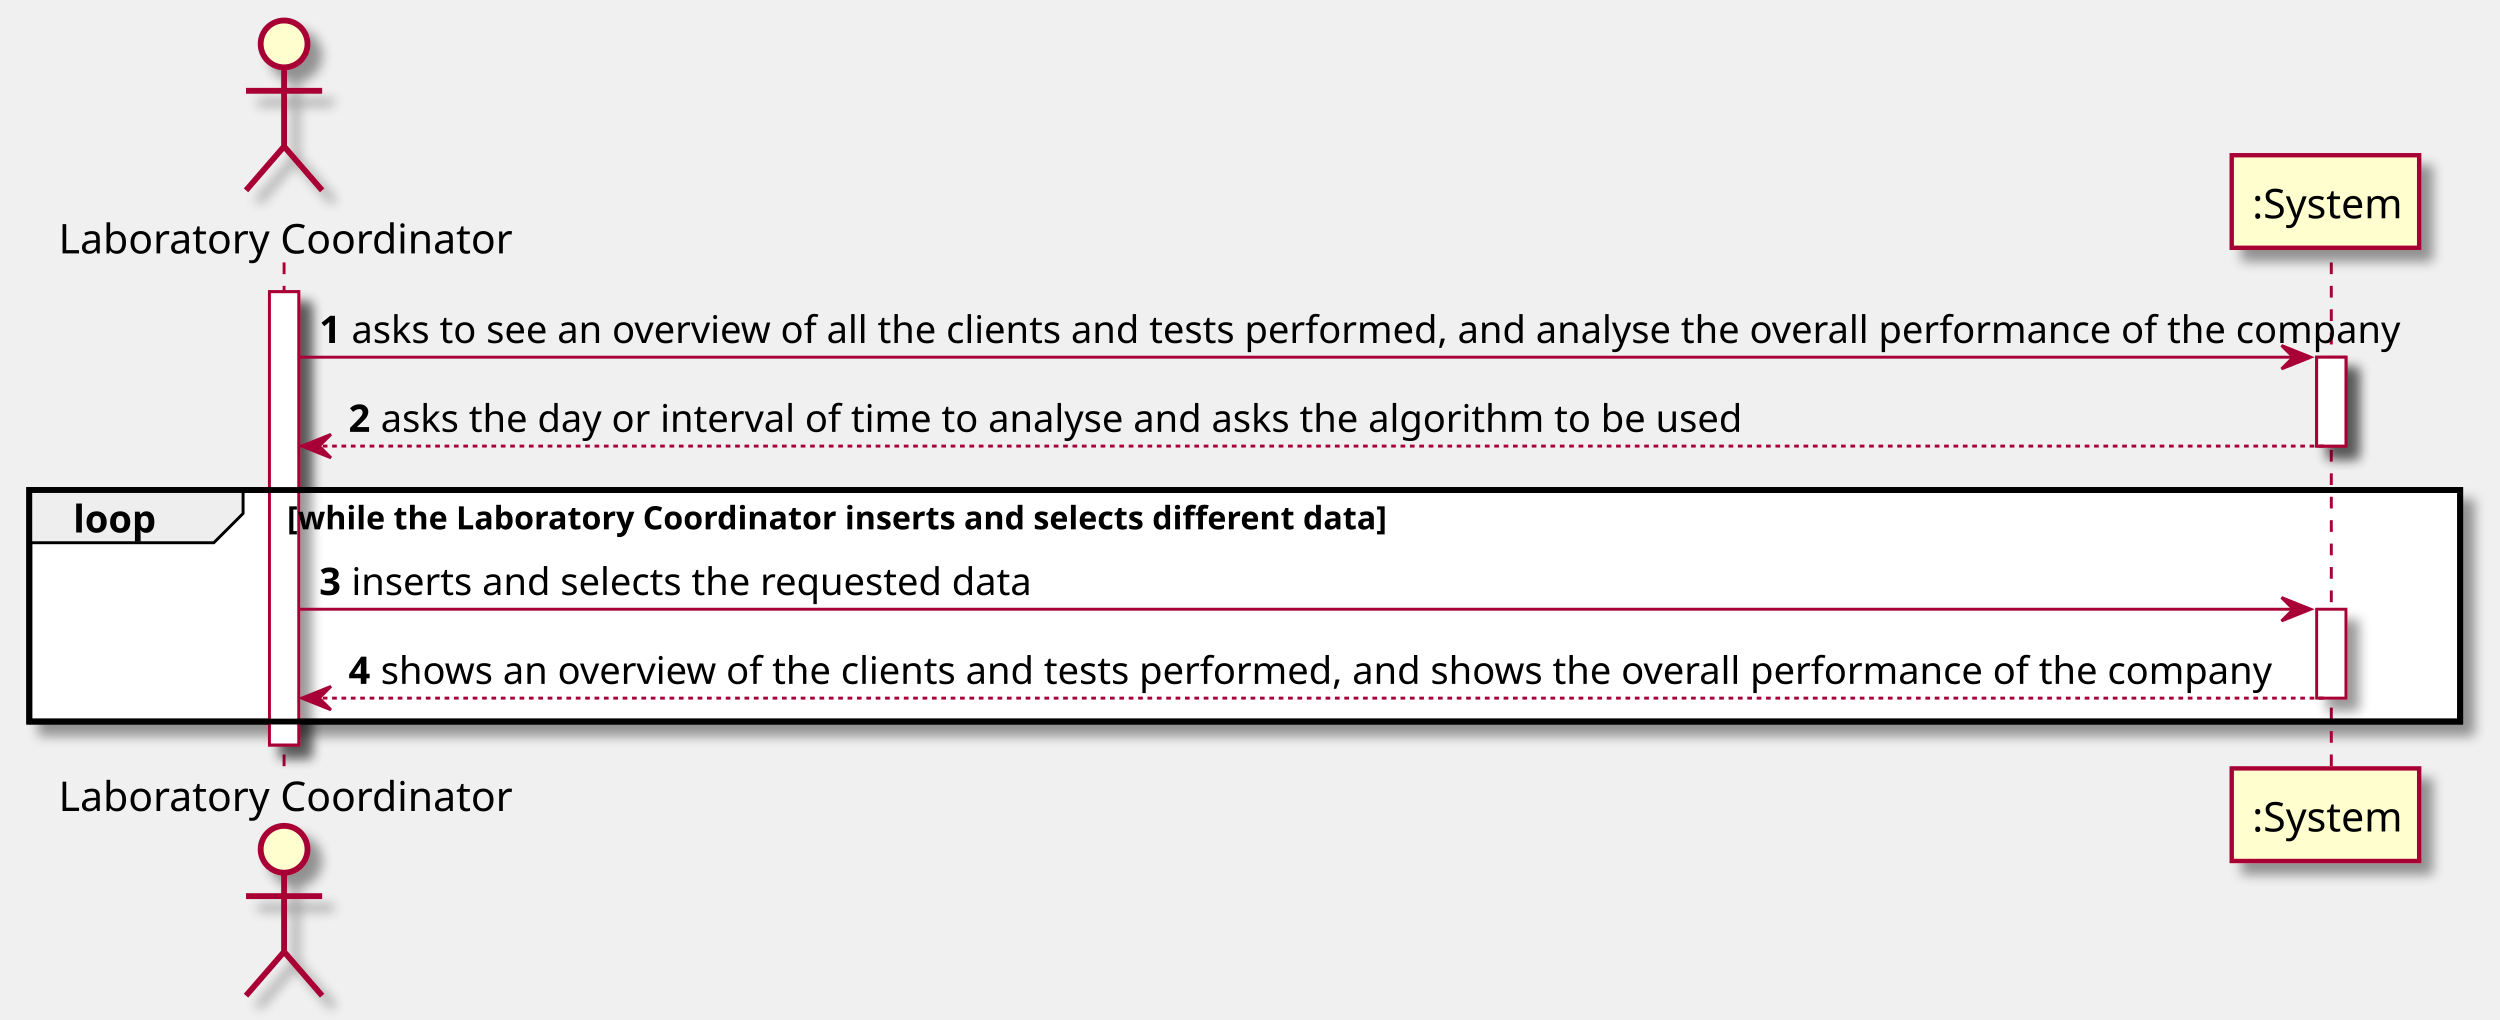
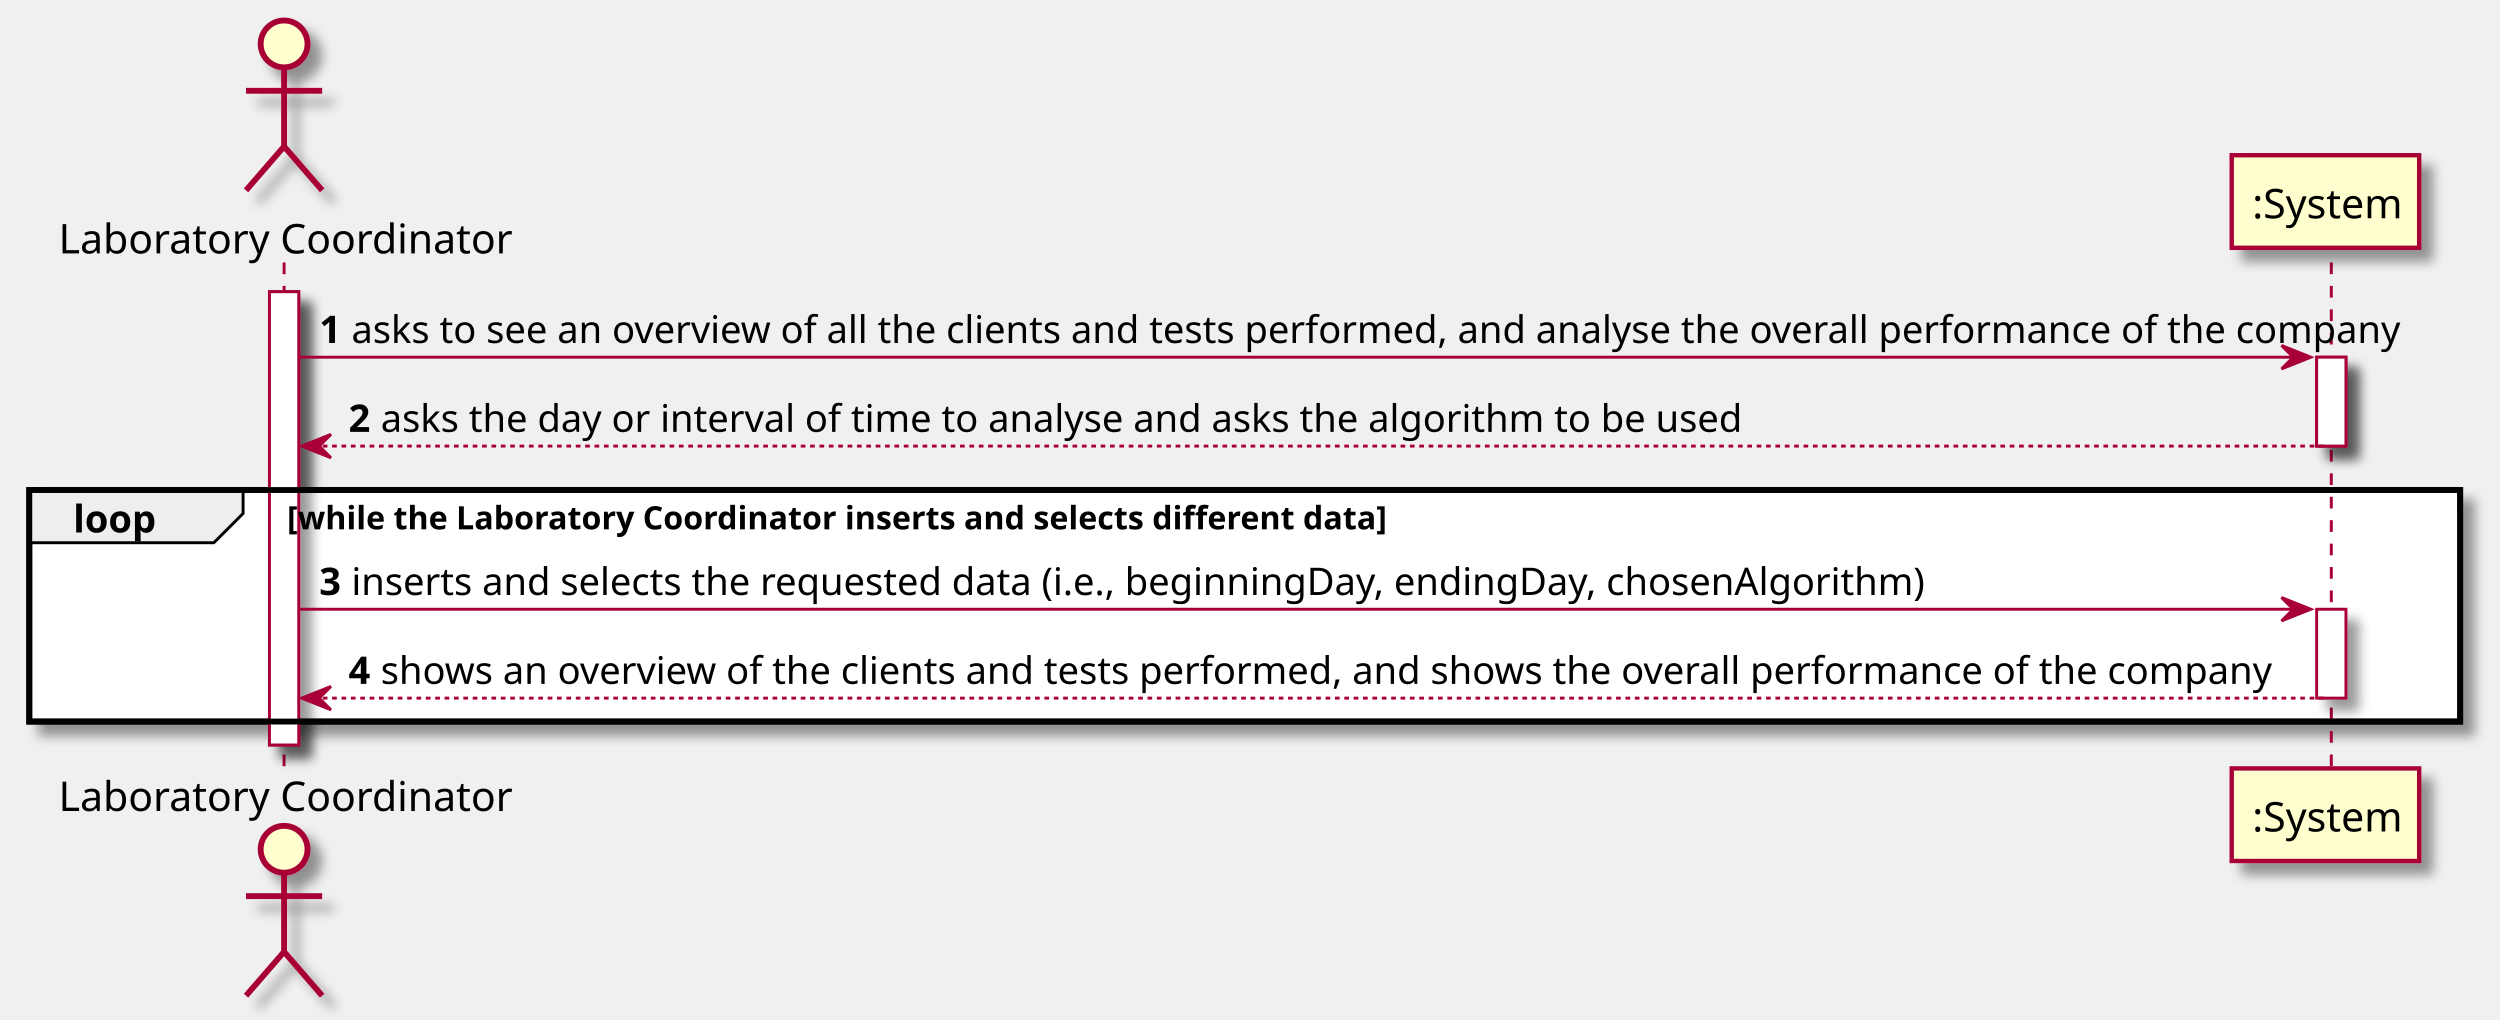
<svg xmlns="http://www.w3.org/2000/svg" contentScriptType="application/ecmascript" contentStyleType="text/css" height="435px" preserveAspectRatio="none" style="width:1067px;height:435px;background:#FFFFFF;" version="1.1" viewBox="0 0 1067 435" width="1067.5px" zoomAndPan="magnify">
  <defs>
-     <filter height="300%" id="fzwio1xzoffey" width="300%" x="-1" y="-1">
+     <filter height="300%" id="fba3dwl6zb2cm" width="300%" x="-1" y="-1">
      <feGaussianBlur result="blurOut" stdDeviation="2.5" />
      <feColorMatrix in="blurOut" result="blurOut2" type="matrix" values="0 0 0 0 0 0 0 0 0 0 0 0 0 0 0 0 0 0 .4 0" />
      <feOffset dx="5.0" dy="5.0" in="blurOut2" result="blurOut3" />
      <feBlend in="SourceGraphic" in2="blurOut3" mode="normal" />
    </filter>
  </defs>
  <g>
-     <rect fill="#FFFFFF" filter="url(#fzwio1xzoffey)" height="193.447" style="stroke:#A80036;stroke-width:1.25;" width="12.5" x="115" y="124.512" />
-     <rect fill="#FFFFFF" filter="url(#fzwio1xzoffey)" height="37.94" style="stroke:#A80036;stroke-width:1.25;" width="12.5" x="988.75" y="152.451" />
-     <rect fill="#FFFFFF" filter="url(#fzwio1xzoffey)" height="37.94" style="stroke:#A80036;stroke-width:1.25;" width="12.5" x="988.75" y="260.019" />
-     <rect fill="#FFFFFF" filter="url(#fzwio1xzoffey)" height="98.818" style="stroke:#000000;stroke-width:2.5;" width="1037.5" x="12.5" y="209.141" />
+     <rect fill="#FFFFFF" filter="url(#fba3dwl6zb2cm)" height="193.447" style="stroke:#A80036;stroke-width:1.25;" width="12.5" x="115" y="124.512" />
+     <rect fill="#FFFFFF" filter="url(#fba3dwl6zb2cm)" height="37.94" style="stroke:#A80036;stroke-width:1.25;" width="12.5" x="988.75" y="152.451" />
+     <rect fill="#FFFFFF" filter="url(#fba3dwl6zb2cm)" height="37.94" style="stroke:#A80036;stroke-width:1.25;" width="12.5" x="988.75" y="260.019" />
+     <rect fill="#FFFFFF" filter="url(#fba3dwl6zb2cm)" height="98.818" style="stroke:#000000;stroke-width:2.5;" width="1037.5" x="12.5" y="209.141" />
    <line style="stroke:#A80036;stroke-width:1.25;stroke-dasharray:5.0,5.0;" x1="121.25" x2="121.25" y1="112.012" y2="329.209" />
    <line style="stroke:#A80036;stroke-width:1.25;stroke-dasharray:5.0,5.0;" x1="995" x2="995" y1="112.012" y2="329.209" />
    <text fill="#000000" font-family="sans-serif" font-size="17.5" lengthAdjust="spacing" textLength="185" x="25" y="108.166">Laboratory Coordinator</text>
-     <ellipse cx="121.25" cy="18.75" fill="#FEFECE" filter="url(#fzwio1xzoffey)" rx="10" ry="10" style="stroke:#A80036;stroke-width:2.5;" />
-     <path d="M121.25,28.75 L121.25,62.5 M105,38.75 L137.5,38.75 M121.25,62.5 L105,81.25 M121.25,62.5 L137.5,81.25 " fill="none" filter="url(#fzwio1xzoffey)" style="stroke:#A80036;stroke-width:2.5;" />
+     <ellipse cx="121.25" cy="18.75" fill="#FEFECE" filter="url(#fba3dwl6zb2cm)" rx="10" ry="10" style="stroke:#A80036;stroke-width:2.5;" />
+     <path d="M121.25,28.75 L121.25,62.5 M105,38.75 L137.5,38.75 M121.25,62.5 L105,81.25 M121.25,62.5 L137.5,81.25 " fill="none" filter="url(#fba3dwl6zb2cm)" style="stroke:#A80036;stroke-width:2.5;" />
    <text fill="#000000" font-family="sans-serif" font-size="17.5" lengthAdjust="spacing" textLength="185" x="25" y="346.125">Laboratory Coordinator</text>
-     <ellipse cx="121.25" cy="362.471" fill="#FEFECE" filter="url(#fzwio1xzoffey)" rx="10" ry="10" style="stroke:#A80036;stroke-width:2.5;" />
-     <path d="M121.25,372.471 L121.25,406.221 M105,382.471 L137.5,382.471 M121.25,406.221 L105,424.971 M121.25,406.221 L137.5,424.971 " fill="none" filter="url(#fzwio1xzoffey)" style="stroke:#A80036;stroke-width:2.5;" />
-     <rect fill="#FEFECE" filter="url(#fzwio1xzoffey)" height="39.512" style="stroke:#A80036;stroke-width:1.875;" width="80" x="952.5" y="66.25" />
+     <ellipse cx="121.25" cy="362.471" fill="#FEFECE" filter="url(#fba3dwl6zb2cm)" rx="10" ry="10" style="stroke:#A80036;stroke-width:2.5;" />
+     <path d="M121.25,372.471 L121.25,406.221 M105,382.471 L137.5,382.471 M121.25,406.221 L105,424.971 M121.25,406.221 L137.5,424.971 " fill="none" filter="url(#fba3dwl6zb2cm)" style="stroke:#A80036;stroke-width:2.5;" />
+     <rect fill="#FEFECE" filter="url(#fba3dwl6zb2cm)" height="39.512" style="stroke:#A80036;stroke-width:1.875;" width="80" x="952.5" y="66.25" />
    <text fill="#000000" font-family="sans-serif" font-size="17.5" lengthAdjust="spacing" textLength="62.5" x="961.25" y="93.166">:System</text>
-     <rect fill="#FEFECE" filter="url(#fzwio1xzoffey)" height="39.512" style="stroke:#A80036;stroke-width:1.875;" width="80" x="952.5" y="327.959" />
+     <rect fill="#FEFECE" filter="url(#fba3dwl6zb2cm)" height="39.512" style="stroke:#A80036;stroke-width:1.875;" width="80" x="952.5" y="327.959" />
    <text fill="#000000" font-family="sans-serif" font-size="17.5" lengthAdjust="spacing" textLength="62.5" x="961.25" y="354.875">:System</text>
-     <rect fill="#FFFFFF" filter="url(#fzwio1xzoffey)" height="193.447" style="stroke:#A80036;stroke-width:1.25;" width="12.5" x="115" y="124.512" />
-     <rect fill="#FFFFFF" filter="url(#fzwio1xzoffey)" height="37.94" style="stroke:#A80036;stroke-width:1.25;" width="12.5" x="988.75" y="152.451" />
-     <rect fill="#FFFFFF" filter="url(#fzwio1xzoffey)" height="37.94" style="stroke:#A80036;stroke-width:1.25;" width="12.5" x="988.75" y="260.019" />
+     <rect fill="#FFFFFF" filter="url(#fba3dwl6zb2cm)" height="193.447" style="stroke:#A80036;stroke-width:1.25;" width="12.5" x="115" y="124.512" />
+     <rect fill="#FFFFFF" filter="url(#fba3dwl6zb2cm)" height="37.94" style="stroke:#A80036;stroke-width:1.25;" width="12.5" x="988.75" y="152.451" />
+     <rect fill="#FFFFFF" filter="url(#fba3dwl6zb2cm)" height="37.94" style="stroke:#A80036;stroke-width:1.25;" width="12.5" x="988.75" y="260.019" />
    <polygon fill="#A80036" points="973.75,147.451,986.25,152.451,973.75,157.451,978.75,152.451" style="stroke:#A80036;stroke-width:1.25;" />
    <line style="stroke:#A80036;stroke-width:1.25;" x1="127.5" x2="981.25" y1="152.451" y2="152.451" />
    <text fill="#000000" font-family="sans-serif" font-size="16.25" font-weight="bold" lengthAdjust="spacing" textLength="8.75" x="136.25" y="146.381">1</text>
    <text fill="#000000" font-family="sans-serif" font-size="16.25" lengthAdjust="spacing" textLength="823.75" x="150" y="146.381">asks to see an overview of all the clients and tests performed, and analyse the overall performance of the company</text>
    <polygon fill="#A80036" points="141.25,185.391,128.75,190.391,141.25,195.391,136.25,190.391" style="stroke:#A80036;stroke-width:1.25;" />
    <line style="stroke:#A80036;stroke-width:1.25;stroke-dasharray:2.0,2.0;" x1="133.75" x2="993.75" y1="190.391" y2="190.391" />
    <text fill="#000000" font-family="sans-serif" font-size="16.25" font-weight="bold" lengthAdjust="spacing" textLength="8.75" x="148.75" y="184.32">2</text>
    <text fill="#000000" font-family="sans-serif" font-size="16.25" lengthAdjust="spacing" textLength="552.5" x="162.5" y="184.32">asks the day or interval of time to analyse and asks the algorithm to be used</text>
    <path d="M12.5,209.141 L103.75,209.141 L103.75,219.141 L91.25,231.641 L12.5,231.641 L12.5,209.141 " fill="#EEEEEE" style="stroke:#000000;stroke-width:1.25;" />
    <rect fill="none" height="98.818" style="stroke:#000000;stroke-width:2.5;" width="1037.5" x="12.5" y="209.141" />
    <text fill="#000000" font-family="sans-serif" font-size="16.25" font-weight="bold" lengthAdjust="spacing" textLength="35" x="31.25" y="227.26">loop</text>
    <text fill="#000000" font-family="sans-serif" font-size="13.75" font-weight="bold" lengthAdjust="spacing" textLength="472.5" x="122.5" y="225.914">[while the Laboratory Coordinator inserts and selects different data]</text>
    <polygon fill="#A80036" points="973.75,255.019,986.25,260.019,973.75,265.019,978.75,260.019" style="stroke:#A80036;stroke-width:1.25;" />
    <line style="stroke:#A80036;stroke-width:1.25;" x1="127.5" x2="981.25" y1="260.019" y2="260.019" />
    <text fill="#000000" font-family="sans-serif" font-size="16.25" font-weight="bold" lengthAdjust="spacing" textLength="8.75" x="136.25" y="253.949">3</text>
-     <text fill="#000000" font-family="sans-serif" font-size="16.25" lengthAdjust="spacing" textLength="277.5" x="150" y="253.949">inserts and selects the requested data</text>
+     <text fill="#000000" font-family="sans-serif" font-size="16.25" lengthAdjust="spacing" textLength="640" x="150" y="253.949">inserts and selects the requested data (i.e., beginningDay, endingDay, chosenAlgorithm)</text>
    <polygon fill="#A80036" points="141.25,292.959,128.75,297.959,141.25,302.959,136.25,297.959" style="stroke:#A80036;stroke-width:1.25;" />
    <line style="stroke:#A80036;stroke-width:1.25;stroke-dasharray:2.0,2.0;" x1="133.75" x2="993.75" y1="297.959" y2="297.959" />
    <text fill="#000000" font-family="sans-serif" font-size="16.25" font-weight="bold" lengthAdjust="spacing" textLength="8.75" x="148.75" y="291.888">4</text>
    <text fill="#000000" font-family="sans-serif" font-size="16.25" lengthAdjust="spacing" textLength="753.75" x="162.5" y="291.888">shows an overview of the clients and tests performed, and shows the overall performance of the company</text>
  </g>
</svg>
